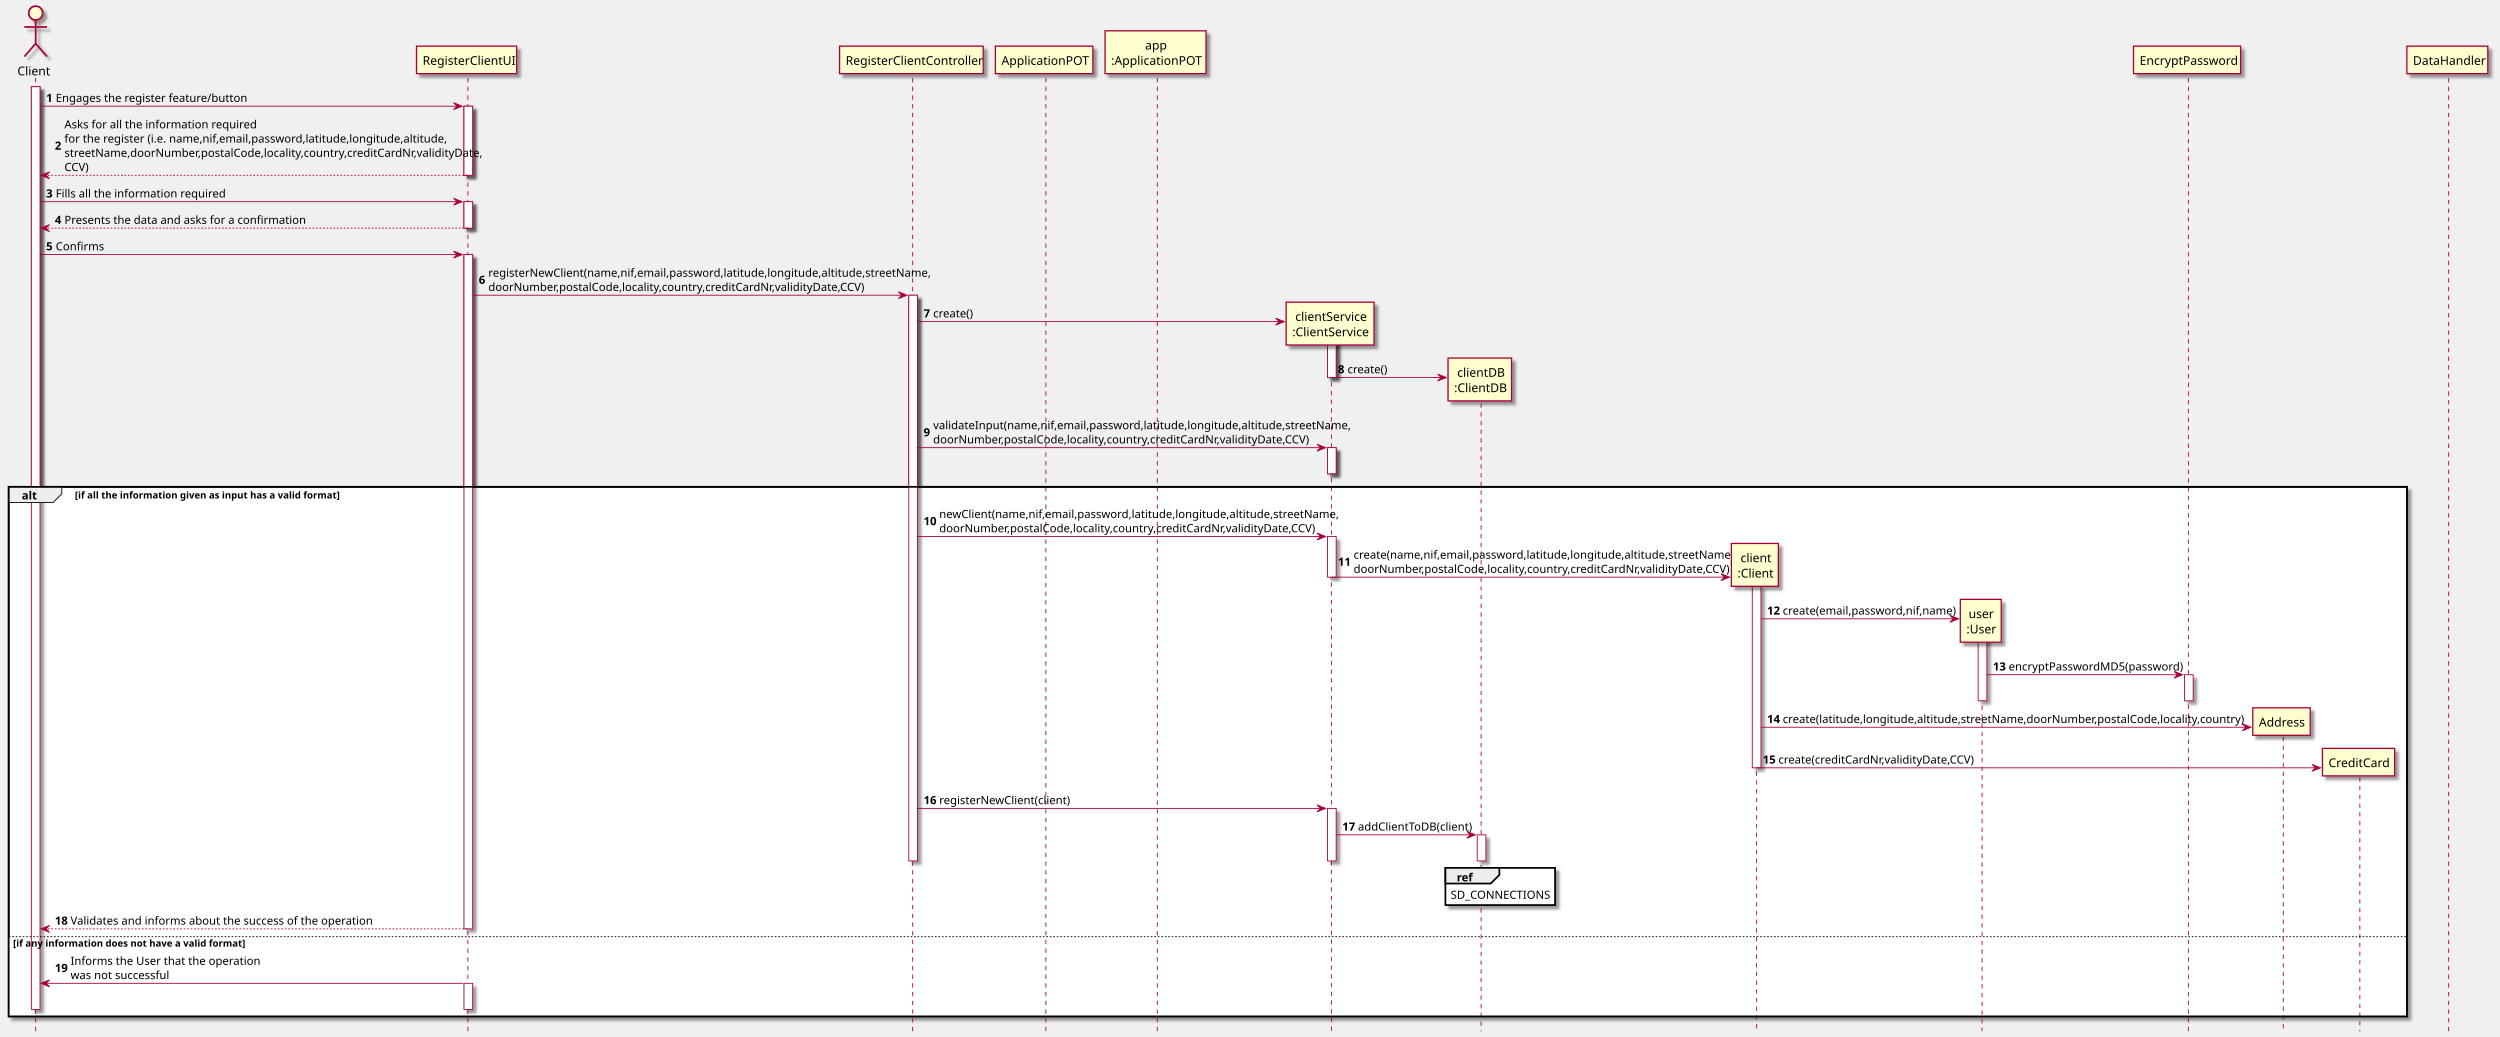
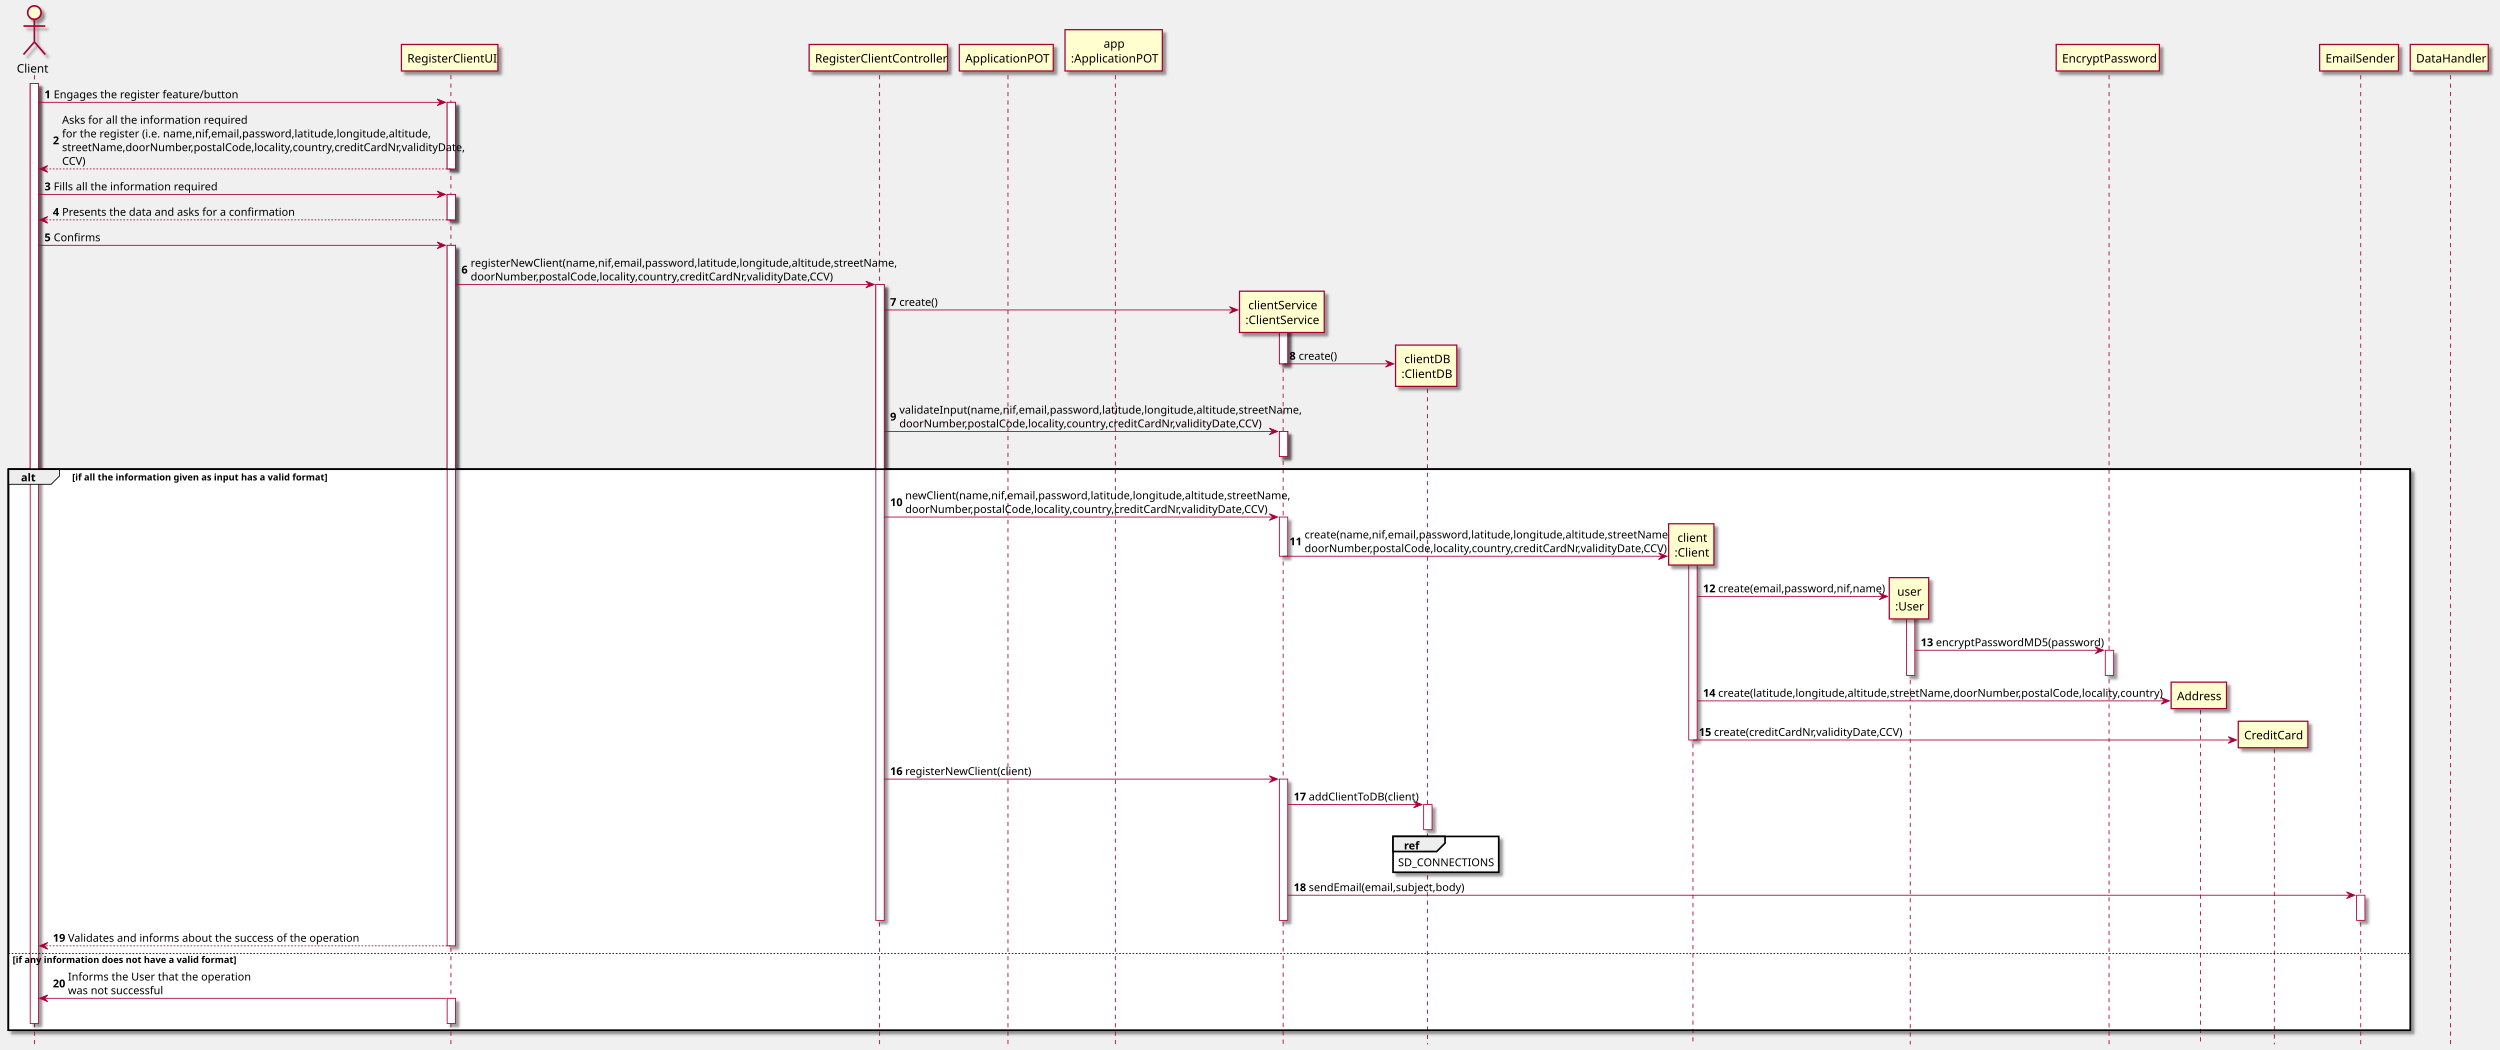
- <svg xmlns="http://www.w3.org/2000/svg" contentScriptType="application/ecmascript" contentStyleType="text/css" height="1191px" preserveAspectRatio="none" style="width:2872px;height:1191px;" version="1.1" viewBox="0 0 2872 1191" width="2872px" zoomAndPan="magnify">
+ <svg xmlns="http://www.w3.org/2000/svg" contentScriptType="application/ecmascript" contentStyleType="text/css" height="1251px" preserveAspectRatio="none" style="width:2980px;height:1251px;" version="1.1" viewBox="0 0 2980 1251" width="2980px" zoomAndPan="magnify">
  <defs>
-     <filter height="300%" id="fsvdjfyvz8p3b" width="300%" x="-1" y="-1">
+     <filter height="300%" id="fpo8iogr5fdjn" width="300%" x="-1" y="-1">
      <feGaussianBlur result="blurOut" stdDeviation="2.0" />
      <feColorMatrix in="blurOut" result="blurOut2" type="matrix" values="0 0 0 0 0 0 0 0 0 0 0 0 0 0 0 0 0 0 .4 0" />
      <feOffset dx="4.0" dy="4.0" in="blurOut2" result="blurOut3" />
      <feBlend in="SourceGraphic" in2="blurOut3" mode="normal" />
    </filter>
  </defs>
  <g>
-     <rect fill="#FFFFFF" filter="url(#fsvdjfyvz8p3b)" height="1060.016" style="stroke:#A80036;stroke-width:1.0;" width="10" x="36" y="99.609" />
-     <rect fill="#FFFFFF" filter="url(#fsvdjfyvz8p3b)" height="79.406" style="stroke:#A80036;stroke-width:1.0;" width="10" x="533" y="121.961" />
-     <rect fill="#FFFFFF" filter="url(#fsvdjfyvz8p3b)" height="30.352" style="stroke:#A80036;stroke-width:1.0;" width="10" x="533" y="231.719" />
-     <rect fill="#FFFFFF" filter="url(#fsvdjfyvz8p3b)" height="774.664" style="stroke:#A80036;stroke-width:1.0;" width="10" x="533" y="292.422" />
-     <rect fill="#FFFFFF" filter="url(#fsvdjfyvz8p3b)" height="30" style="stroke:#A80036;stroke-width:1.0;" width="10" x="533" y="1129.625" />
-     <rect fill="#FFFFFF" filter="url(#fsvdjfyvz8p3b)" height="649.906" style="stroke:#A80036;stroke-width:1.0;" width="10" x="1044" y="339.125" />
-     <rect fill="#FFFFFF" filter="url(#fsvdjfyvz8p3b)" height="54.219" style="stroke:#A80036;stroke-width:1.0;" width="10" x="1525" y="379.477" />
-     <rect fill="#FFFFFF" filter="url(#fsvdjfyvz8p3b)" height="30" style="stroke:#A80036;stroke-width:1.0;" width="10" x="1525" y="514.266" />
-     <rect fill="#FFFFFF" filter="url(#fsvdjfyvz8p3b)" height="46.703" style="stroke:#A80036;stroke-width:1.0;" width="10" x="1525" y="616.32" />
-     <rect fill="#FFFFFF" filter="url(#fsvdjfyvz8p3b)" height="60.352" style="stroke:#A80036;stroke-width:1.0;" width="10" x="1525" y="928.68" />
-     <rect fill="#FFFFFF" filter="url(#fsvdjfyvz8p3b)" height="30" style="stroke:#A80036;stroke-width:1.0;" width="10" x="1697" y="959.031" />
-     <rect fill="#FFFFFF" filter="url(#fsvdjfyvz8p3b)" height="209.047" style="stroke:#A80036;stroke-width:1.0;" width="10" x="2013" y="673.023" />
-     <rect fill="#FFFFFF" filter="url(#fsvdjfyvz8p3b)" height="84.219" style="stroke:#A80036;stroke-width:1.0;" width="10" x="2272.5" y="720.891" />
-     <rect fill="#FFFFFF" filter="url(#fsvdjfyvz8p3b)" height="30" style="stroke:#A80036;stroke-width:1.0;" width="10" x="2509.5" y="775.109" />
-     <rect fill="#FFFFFF" filter="url(#fsvdjfyvz8p3b)" height="608.359" style="stroke:#000000;stroke-width:2.0;" width="2755" x="10" y="559.266" />
-     <rect fill="#FFFFFF" height="92.539" style="stroke:none;stroke-width:1.0;" width="2755" x="10" y="1075.086" />
-     <line style="stroke:#A80036;stroke-width:1.0;stroke-dasharray:5.0,5.0;" x1="41" x2="41" y1="89.609" y2="1184.625" />
-     <line style="stroke:#A80036;stroke-width:1.0;stroke-dasharray:5.0,5.0;" x1="537.5" x2="537.5" y1="89.609" y2="1184.625" />
-     <line style="stroke:#A80036;stroke-width:1.0;stroke-dasharray:5.0,5.0;" x1="1048.5" x2="1048.5" y1="89.609" y2="1184.625" />
-     <line style="stroke:#A80036;stroke-width:1.0;stroke-dasharray:5.0,5.0;" x1="1201.5" x2="1201.5" y1="89.609" y2="1184.625" />
-     <line style="stroke:#A80036;stroke-width:1.0;stroke-dasharray:5.0,5.0;" x1="1329.5" x2="1329.5" y1="89.609" y2="1184.625" />
-     <line style="stroke:#A80036;stroke-width:1.0;stroke-dasharray:5.0,5.0;" x1="1529.5" x2="1529.5" y1="389.234" y2="1184.625" />
-     <line style="stroke:#A80036;stroke-width:1.0;stroke-dasharray:5.0,5.0;" x1="1701.5" x2="1701.5" y1="453.453" y2="1184.625" />
-     <line style="stroke:#A80036;stroke-width:1.0;stroke-dasharray:5.0,5.0;" x1="2018" x2="2018" y1="666.43" y2="1184.625" />
-     <line style="stroke:#A80036;stroke-width:1.0;stroke-dasharray:5.0,5.0;" x1="2277" x2="2277" y1="730.648" y2="1184.625" />
-     <line style="stroke:#A80036;stroke-width:1.0;stroke-dasharray:5.0,5.0;" x1="2514" x2="2514" y1="89.609" y2="1184.625" />
-     <line style="stroke:#A80036;stroke-width:1.0;stroke-dasharray:5.0,5.0;" x1="2623" x2="2623" y1="846.414" y2="1184.625" />
-     <line style="stroke:#A80036;stroke-width:1.0;stroke-dasharray:5.0,5.0;" x1="2711" x2="2711" y1="893.023" y2="1184.625" />
-     <line style="stroke:#A80036;stroke-width:1.0;stroke-dasharray:5.0,5.0;" x1="2813" x2="2813" y1="89.609" y2="1184.625" />
+     <rect fill="#FFFFFF" filter="url(#fpo8iogr5fdjn)" height="1120.367" style="stroke:#A80036;stroke-width:1.0;" width="10" x="36" y="99.609" />
+     <rect fill="#FFFFFF" filter="url(#fpo8iogr5fdjn)" height="79.406" style="stroke:#A80036;stroke-width:1.0;" width="10" x="533" y="121.961" />
+     <rect fill="#FFFFFF" filter="url(#fpo8iogr5fdjn)" height="30.352" style="stroke:#A80036;stroke-width:1.0;" width="10" x="533" y="231.719" />
+     <rect fill="#FFFFFF" filter="url(#fpo8iogr5fdjn)" height="835.016" style="stroke:#A80036;stroke-width:1.0;" width="10" x="533" y="292.422" />
+     <rect fill="#FFFFFF" filter="url(#fpo8iogr5fdjn)" height="30" style="stroke:#A80036;stroke-width:1.0;" width="10" x="533" y="1189.977" />
+     <rect fill="#FFFFFF" filter="url(#fpo8iogr5fdjn)" height="757.961" style="stroke:#A80036;stroke-width:1.0;" width="10" x="1044" y="339.125" />
+     <rect fill="#FFFFFF" filter="url(#fpo8iogr5fdjn)" height="54.219" style="stroke:#A80036;stroke-width:1.0;" width="10" x="1525" y="379.477" />
+     <rect fill="#FFFFFF" filter="url(#fpo8iogr5fdjn)" height="30" style="stroke:#A80036;stroke-width:1.0;" width="10" x="1525" y="514.266" />
+     <rect fill="#FFFFFF" filter="url(#fpo8iogr5fdjn)" height="46.703" style="stroke:#A80036;stroke-width:1.0;" width="10" x="1525" y="616.32" />
+     <rect fill="#FFFFFF" filter="url(#fpo8iogr5fdjn)" height="168.406" style="stroke:#A80036;stroke-width:1.0;" width="10" x="1525" y="928.68" />
+     <rect fill="#FFFFFF" filter="url(#fpo8iogr5fdjn)" height="30" style="stroke:#A80036;stroke-width:1.0;" width="10" x="1697" y="959.031" />
+     <rect fill="#FFFFFF" filter="url(#fpo8iogr5fdjn)" height="209.047" style="stroke:#A80036;stroke-width:1.0;" width="10" x="2013" y="673.023" />
+     <rect fill="#FFFFFF" filter="url(#fpo8iogr5fdjn)" height="84.219" style="stroke:#A80036;stroke-width:1.0;" width="10" x="2272.5" y="720.891" />
+     <rect fill="#FFFFFF" filter="url(#fpo8iogr5fdjn)" height="30" style="stroke:#A80036;stroke-width:1.0;" width="10" x="2509.5" y="775.109" />
+     <rect fill="#FFFFFF" filter="url(#fpo8iogr5fdjn)" height="30" style="stroke:#A80036;stroke-width:1.0;" width="10" x="2809" y="1067.086" />
+     <rect fill="#FFFFFF" filter="url(#fpo8iogr5fdjn)" height="668.711" style="stroke:#000000;stroke-width:2.0;" width="2863" x="10" y="559.266" />
+     <rect fill="#FFFFFF" height="92.539" style="stroke:none;stroke-width:1.0;" width="2863" x="10" y="1135.438" />
+     <line style="stroke:#A80036;stroke-width:1.0;stroke-dasharray:5.0,5.0;" x1="41" x2="41" y1="89.609" y2="1244.977" />
+     <line style="stroke:#A80036;stroke-width:1.0;stroke-dasharray:5.0,5.0;" x1="537.5" x2="537.5" y1="89.609" y2="1244.977" />
+     <line style="stroke:#A80036;stroke-width:1.0;stroke-dasharray:5.0,5.0;" x1="1048.5" x2="1048.5" y1="89.609" y2="1244.977" />
+     <line style="stroke:#A80036;stroke-width:1.0;stroke-dasharray:5.0,5.0;" x1="1201.5" x2="1201.5" y1="89.609" y2="1244.977" />
+     <line style="stroke:#A80036;stroke-width:1.0;stroke-dasharray:5.0,5.0;" x1="1329.5" x2="1329.5" y1="89.609" y2="1244.977" />
+     <line style="stroke:#A80036;stroke-width:1.0;stroke-dasharray:5.0,5.0;" x1="1529.5" x2="1529.5" y1="389.234" y2="1244.977" />
+     <line style="stroke:#A80036;stroke-width:1.0;stroke-dasharray:5.0,5.0;" x1="1701.5" x2="1701.5" y1="453.453" y2="1244.977" />
+     <line style="stroke:#A80036;stroke-width:1.0;stroke-dasharray:5.0,5.0;" x1="2018" x2="2018" y1="666.43" y2="1244.977" />
+     <line style="stroke:#A80036;stroke-width:1.0;stroke-dasharray:5.0,5.0;" x1="2277" x2="2277" y1="730.648" y2="1244.977" />
+     <line style="stroke:#A80036;stroke-width:1.0;stroke-dasharray:5.0,5.0;" x1="2514" x2="2514" y1="89.609" y2="1244.977" />
+     <line style="stroke:#A80036;stroke-width:1.0;stroke-dasharray:5.0,5.0;" x1="2623" x2="2623" y1="846.414" y2="1244.977" />
+     <line style="stroke:#A80036;stroke-width:1.0;stroke-dasharray:5.0,5.0;" x1="2711" x2="2711" y1="893.023" y2="1244.977" />
+     <line style="stroke:#A80036;stroke-width:1.0;stroke-dasharray:5.0,5.0;" x1="2814" x2="2814" y1="89.609" y2="1244.977" />
+     <line style="stroke:#A80036;stroke-width:1.0;stroke-dasharray:5.0,5.0;" x1="2921" x2="2921" y1="89.609" y2="1244.977" />
    <text fill="#000000" font-family="sans-serif" font-size="14" lengthAdjust="spacing" textLength="36" x="20" y="86.533">Client</text>
-     <ellipse cx="41" cy="15" fill="#FEFECE" filter="url(#fsvdjfyvz8p3b)" rx="8" ry="8" style="stroke:#A80036;stroke-width:2.0;" />
-     <path d="M41,23 L41,50 M28,31 L54,31 M41,50 L28,65 M41,50 L54,65 " fill="none" filter="url(#fsvdjfyvz8p3b)" style="stroke:#A80036;stroke-width:2.0;" />
-     <rect fill="#FEFECE" filter="url(#fsvdjfyvz8p3b)" height="31.609" style="stroke:#A80036;stroke-width:1.5;" width="115" x="478.5" y="53" />
+     <ellipse cx="41" cy="15" fill="#FEFECE" filter="url(#fpo8iogr5fdjn)" rx="8" ry="8" style="stroke:#A80036;stroke-width:2.0;" />
+     <path d="M41,23 L41,50 M28,31 L54,31 M41,50 L28,65 M41,50 L54,65 " fill="none" filter="url(#fpo8iogr5fdjn)" style="stroke:#A80036;stroke-width:2.0;" />
+     <rect fill="#FEFECE" filter="url(#fpo8iogr5fdjn)" height="31.609" style="stroke:#A80036;stroke-width:1.5;" width="115" x="478.5" y="53" />
    <text fill="#000000" font-family="sans-serif" font-size="14" lengthAdjust="spacing" textLength="101" x="485.5" y="74.533">RegisterClientUI</text>
-     <rect fill="#FEFECE" filter="url(#fsvdjfyvz8p3b)" height="31.609" style="stroke:#A80036;stroke-width:1.5;" width="165" x="964.5" y="53" />
+     <rect fill="#FEFECE" filter="url(#fpo8iogr5fdjn)" height="31.609" style="stroke:#A80036;stroke-width:1.5;" width="165" x="964.5" y="53" />
    <text fill="#000000" font-family="sans-serif" font-size="14" lengthAdjust="spacing" textLength="151" x="971.5" y="74.533">RegisterClientController</text>
-     <rect fill="#FEFECE" filter="url(#fsvdjfyvz8p3b)" height="31.609" style="stroke:#A80036;stroke-width:1.5;" width="112" x="1143.5" y="53" />
+     <rect fill="#FEFECE" filter="url(#fpo8iogr5fdjn)" height="31.609" style="stroke:#A80036;stroke-width:1.5;" width="112" x="1143.5" y="53" />
    <text fill="#000000" font-family="sans-serif" font-size="14" lengthAdjust="spacing" textLength="98" x="1150.5" y="74.533">ApplicationPOT</text>
-     <rect fill="#FEFECE" filter="url(#fsvdjfyvz8p3b)" height="49.219" style="stroke:#A80036;stroke-width:1.5;" width="116" x="1269.5" y="35.391" />
+     <rect fill="#FEFECE" filter="url(#fpo8iogr5fdjn)" height="49.219" style="stroke:#A80036;stroke-width:1.5;" width="116" x="1269.5" y="35.391" />
    <text fill="#000000" font-family="sans-serif" font-size="14" lengthAdjust="spacing" textLength="24" x="1315.5" y="56.924">app</text>
    <text fill="#000000" font-family="sans-serif" font-size="14" lengthAdjust="spacing" textLength="102" x="1276.5" y="74.533">:ApplicationPOT</text>
-     <rect fill="#FEFECE" filter="url(#fsvdjfyvz8p3b)" height="31.609" style="stroke:#A80036;stroke-width:1.5;" width="123" x="2451" y="53" />
+     <rect fill="#FEFECE" filter="url(#fpo8iogr5fdjn)" height="31.609" style="stroke:#A80036;stroke-width:1.5;" width="123" x="2451" y="53" />
    <text fill="#000000" font-family="sans-serif" font-size="14" lengthAdjust="spacing" textLength="109" x="2458" y="74.533">EncryptPassword</text>
-     <rect fill="#FEFECE" filter="url(#fsvdjfyvz8p3b)" height="31.609" style="stroke:#A80036;stroke-width:1.5;" width="93" x="2765" y="53" />
-     <text fill="#000000" font-family="sans-serif" font-size="14" lengthAdjust="spacing" textLength="79" x="2772" y="74.533">DataHandler</text>
-     <rect fill="#FFFFFF" filter="url(#fsvdjfyvz8p3b)" height="1060.016" style="stroke:#A80036;stroke-width:1.0;" width="10" x="36" y="99.609" />
-     <rect fill="#FFFFFF" filter="url(#fsvdjfyvz8p3b)" height="79.406" style="stroke:#A80036;stroke-width:1.0;" width="10" x="533" y="121.961" />
-     <rect fill="#FFFFFF" filter="url(#fsvdjfyvz8p3b)" height="30.352" style="stroke:#A80036;stroke-width:1.0;" width="10" x="533" y="231.719" />
-     <rect fill="#FFFFFF" filter="url(#fsvdjfyvz8p3b)" height="774.664" style="stroke:#A80036;stroke-width:1.0;" width="10" x="533" y="292.422" />
-     <rect fill="#FFFFFF" filter="url(#fsvdjfyvz8p3b)" height="30" style="stroke:#A80036;stroke-width:1.0;" width="10" x="533" y="1129.625" />
-     <rect fill="#FFFFFF" filter="url(#fsvdjfyvz8p3b)" height="649.906" style="stroke:#A80036;stroke-width:1.0;" width="10" x="1044" y="339.125" />
-     <rect fill="#FFFFFF" filter="url(#fsvdjfyvz8p3b)" height="54.219" style="stroke:#A80036;stroke-width:1.0;" width="10" x="1525" y="379.477" />
-     <rect fill="#FFFFFF" filter="url(#fsvdjfyvz8p3b)" height="30" style="stroke:#A80036;stroke-width:1.0;" width="10" x="1525" y="514.266" />
-     <rect fill="#FFFFFF" filter="url(#fsvdjfyvz8p3b)" height="46.703" style="stroke:#A80036;stroke-width:1.0;" width="10" x="1525" y="616.32" />
-     <rect fill="#FFFFFF" filter="url(#fsvdjfyvz8p3b)" height="60.352" style="stroke:#A80036;stroke-width:1.0;" width="10" x="1525" y="928.68" />
-     <rect fill="#FFFFFF" filter="url(#fsvdjfyvz8p3b)" height="30" style="stroke:#A80036;stroke-width:1.0;" width="10" x="1697" y="959.031" />
-     <rect fill="#FFFFFF" filter="url(#fsvdjfyvz8p3b)" height="209.047" style="stroke:#A80036;stroke-width:1.0;" width="10" x="2013" y="673.023" />
-     <rect fill="#FFFFFF" filter="url(#fsvdjfyvz8p3b)" height="84.219" style="stroke:#A80036;stroke-width:1.0;" width="10" x="2272.5" y="720.891" />
-     <rect fill="#FFFFFF" filter="url(#fsvdjfyvz8p3b)" height="30" style="stroke:#A80036;stroke-width:1.0;" width="10" x="2509.5" y="775.109" />
+     <rect fill="#FEFECE" filter="url(#fpo8iogr5fdjn)" height="31.609" style="stroke:#A80036;stroke-width:1.5;" width="94" x="2765" y="53" />
+     <text fill="#000000" font-family="sans-serif" font-size="14" lengthAdjust="spacing" textLength="80" x="2772" y="74.533">EmailSender</text>
+     <rect fill="#FEFECE" filter="url(#fpo8iogr5fdjn)" height="31.609" style="stroke:#A80036;stroke-width:1.5;" width="93" x="2873" y="53" />
+     <text fill="#000000" font-family="sans-serif" font-size="14" lengthAdjust="spacing" textLength="79" x="2880" y="74.533">DataHandler</text>
+     <rect fill="#FFFFFF" filter="url(#fpo8iogr5fdjn)" height="1120.367" style="stroke:#A80036;stroke-width:1.0;" width="10" x="36" y="99.609" />
+     <rect fill="#FFFFFF" filter="url(#fpo8iogr5fdjn)" height="79.406" style="stroke:#A80036;stroke-width:1.0;" width="10" x="533" y="121.961" />
+     <rect fill="#FFFFFF" filter="url(#fpo8iogr5fdjn)" height="30.352" style="stroke:#A80036;stroke-width:1.0;" width="10" x="533" y="231.719" />
+     <rect fill="#FFFFFF" filter="url(#fpo8iogr5fdjn)" height="835.016" style="stroke:#A80036;stroke-width:1.0;" width="10" x="533" y="292.422" />
+     <rect fill="#FFFFFF" filter="url(#fpo8iogr5fdjn)" height="30" style="stroke:#A80036;stroke-width:1.0;" width="10" x="533" y="1189.977" />
+     <rect fill="#FFFFFF" filter="url(#fpo8iogr5fdjn)" height="757.961" style="stroke:#A80036;stroke-width:1.0;" width="10" x="1044" y="339.125" />
+     <rect fill="#FFFFFF" filter="url(#fpo8iogr5fdjn)" height="54.219" style="stroke:#A80036;stroke-width:1.0;" width="10" x="1525" y="379.477" />
+     <rect fill="#FFFFFF" filter="url(#fpo8iogr5fdjn)" height="30" style="stroke:#A80036;stroke-width:1.0;" width="10" x="1525" y="514.266" />
+     <rect fill="#FFFFFF" filter="url(#fpo8iogr5fdjn)" height="46.703" style="stroke:#A80036;stroke-width:1.0;" width="10" x="1525" y="616.32" />
+     <rect fill="#FFFFFF" filter="url(#fpo8iogr5fdjn)" height="168.406" style="stroke:#A80036;stroke-width:1.0;" width="10" x="1525" y="928.68" />
+     <rect fill="#FFFFFF" filter="url(#fpo8iogr5fdjn)" height="30" style="stroke:#A80036;stroke-width:1.0;" width="10" x="1697" y="959.031" />
+     <rect fill="#FFFFFF" filter="url(#fpo8iogr5fdjn)" height="209.047" style="stroke:#A80036;stroke-width:1.0;" width="10" x="2013" y="673.023" />
+     <rect fill="#FFFFFF" filter="url(#fpo8iogr5fdjn)" height="84.219" style="stroke:#A80036;stroke-width:1.0;" width="10" x="2272.5" y="720.891" />
+     <rect fill="#FFFFFF" filter="url(#fpo8iogr5fdjn)" height="30" style="stroke:#A80036;stroke-width:1.0;" width="10" x="2509.5" y="775.109" />
+     <rect fill="#FFFFFF" filter="url(#fpo8iogr5fdjn)" height="30" style="stroke:#A80036;stroke-width:1.0;" width="10" x="2809" y="1067.086" />
    <polygon fill="#A80036" points="521,117.961,531,121.961,521,125.961,525,121.961" style="stroke:#A80036;stroke-width:1.0;" />
    <line style="stroke:#A80036;stroke-width:1.0;" x1="46" x2="527" y1="121.961" y2="121.961" />
    <text fill="#000000" font-family="sans-serif" font-size="13" font-weight="bold" lengthAdjust="spacing" textLength="7" x="53" y="117.105">1</text>
    <text fill="#000000" font-family="sans-serif" font-size="13" lengthAdjust="spacing" textLength="203" x="64" y="117.105">Engages the register feature/button</text>
    <polygon fill="#A80036" points="57,197.367,47,201.367,57,205.367,53,201.367" style="stroke:#A80036;stroke-width:1.0;" />
    <line style="stroke:#A80036;stroke-width:1.0;stroke-dasharray:2.0,2.0;" x1="51" x2="537" y1="201.367" y2="201.367" />
    <text fill="#000000" font-family="sans-serif" font-size="13" font-weight="bold" lengthAdjust="spacing" textLength="7" x="63" y="171.983">2</text>
    <text fill="#000000" font-family="sans-serif" font-size="13" lengthAdjust="spacing" textLength="204" x="74" y="147.456">Asks for all the information required</text>
    <text fill="#000000" font-family="sans-serif" font-size="13" lengthAdjust="spacing" textLength="408" x="74" y="163.808">for the register (i.e. name,nif,email,password,latitude,longitude,altitude,</text>
    <text fill="#000000" font-family="sans-serif" font-size="13" lengthAdjust="spacing" textLength="452" x="74" y="180.159">streetName,doorNumber,postalCode,locality,country,creditCardNr,validityDate,</text>
    <text fill="#000000" font-family="sans-serif" font-size="13" lengthAdjust="spacing" textLength="31" x="74" y="196.511">CCV)</text>
    <polygon fill="#A80036" points="521,227.719,531,231.719,521,235.719,525,231.719" style="stroke:#A80036;stroke-width:1.0;" />
    <line style="stroke:#A80036;stroke-width:1.0;" x1="46" x2="527" y1="231.719" y2="231.719" />
    <text fill="#000000" font-family="sans-serif" font-size="13" font-weight="bold" lengthAdjust="spacing" textLength="7" x="53" y="226.862">3</text>
    <text fill="#000000" font-family="sans-serif" font-size="13" lengthAdjust="spacing" textLength="180" x="64" y="226.862">Fills all the information required</text>
    <polygon fill="#A80036" points="57,258.07,47,262.07,57,266.07,53,262.07" style="stroke:#A80036;stroke-width:1.0;" />
    <line style="stroke:#A80036;stroke-width:1.0;stroke-dasharray:2.0,2.0;" x1="51" x2="537" y1="262.07" y2="262.07" />
    <text fill="#000000" font-family="sans-serif" font-size="13" font-weight="bold" lengthAdjust="spacing" textLength="7" x="63" y="257.214">4</text>
    <text fill="#000000" font-family="sans-serif" font-size="13" lengthAdjust="spacing" textLength="263" x="74" y="257.214">Presents the data and asks for a confirmation</text>
    <polygon fill="#A80036" points="521,288.422,531,292.422,521,296.422,525,292.422" style="stroke:#A80036;stroke-width:1.0;" />
    <line style="stroke:#A80036;stroke-width:1.0;" x1="46" x2="527" y1="292.422" y2="292.422" />
    <text fill="#000000" font-family="sans-serif" font-size="13" font-weight="bold" lengthAdjust="spacing" textLength="7" x="53" y="287.565">5</text>
    <text fill="#000000" font-family="sans-serif" font-size="13" lengthAdjust="spacing" textLength="51" x="64" y="287.565">Confirms</text>
    <polygon fill="#A80036" points="1032,335.125,1042,339.125,1032,343.125,1036,339.125" style="stroke:#A80036;stroke-width:1.0;" />
    <line style="stroke:#A80036;stroke-width:1.0;" x1="543" x2="1038" y1="339.125" y2="339.125" />
    <text fill="#000000" font-family="sans-serif" font-size="13" font-weight="bold" lengthAdjust="spacing" textLength="7" x="550" y="326.093">6</text>
    <text fill="#000000" font-family="sans-serif" font-size="13" lengthAdjust="spacing" textLength="471" x="561" y="317.917">registerNewClient(name,nif,email,password,latitude,longitude,altitude,streetName,</text>
    <text fill="#000000" font-family="sans-serif" font-size="13" lengthAdjust="spacing" textLength="412" x="561" y="334.269">doorNumber,postalCode,locality,country,creditCardNr,validityDate,CCV)</text>
    <polygon fill="#A80036" points="1465.5,365.477,1475.5,369.477,1465.5,373.477,1469.5,369.477" style="stroke:#A80036;stroke-width:1.0;" />
    <line style="stroke:#A80036;stroke-width:1.0;" x1="1054" x2="1471.5" y1="369.477" y2="369.477" />
    <text fill="#000000" font-family="sans-serif" font-size="13" font-weight="bold" lengthAdjust="spacing" textLength="7" x="1061" y="364.62">7</text>
    <text fill="#000000" font-family="sans-serif" font-size="13" lengthAdjust="spacing" textLength="44" x="1072" y="364.62">create()</text>
-     <rect fill="#FEFECE" filter="url(#fsvdjfyvz8p3b)" height="49.219" style="stroke:#A80036;stroke-width:1.5;" width="101" x="1477.5" y="347.125" />
+     <rect fill="#FEFECE" filter="url(#fpo8iogr5fdjn)" height="49.219" style="stroke:#A80036;stroke-width:1.5;" width="101" x="1477.5" y="347.125" />
    <text fill="#000000" font-family="sans-serif" font-size="14" lengthAdjust="spacing" textLength="80" x="1488" y="368.658">clientService</text>
    <text fill="#000000" font-family="sans-serif" font-size="14" lengthAdjust="spacing" textLength="87" x="1484.5" y="386.268">:ClientService</text>
    <polygon fill="#A80036" points="1651.5,429.695,1661.5,433.695,1651.5,437.695,1655.5,433.695" style="stroke:#A80036;stroke-width:1.0;" />
    <line style="stroke:#A80036;stroke-width:1.0;" x1="1530" x2="1657.5" y1="433.695" y2="433.695" />
    <text fill="#000000" font-family="sans-serif" font-size="13" font-weight="bold" lengthAdjust="spacing" textLength="7" x="1537" y="428.839">8</text>
    <text fill="#000000" font-family="sans-serif" font-size="13" lengthAdjust="spacing" textLength="44" x="1548" y="428.839">create()</text>
-     <rect fill="#FEFECE" filter="url(#fsvdjfyvz8p3b)" height="49.219" style="stroke:#A80036;stroke-width:1.5;" width="73" x="1663.5" y="411.344" />
+     <rect fill="#FEFECE" filter="url(#fpo8iogr5fdjn)" height="49.219" style="stroke:#A80036;stroke-width:1.5;" width="73" x="1663.5" y="411.344" />
    <text fill="#000000" font-family="sans-serif" font-size="14" lengthAdjust="spacing" textLength="52" x="1674" y="432.877">clientDB</text>
    <text fill="#000000" font-family="sans-serif" font-size="14" lengthAdjust="spacing" textLength="59" x="1670.5" y="450.486">:ClientDB</text>
    <polygon fill="#A80036" points="1513,510.266,1523,514.266,1513,518.266,1517,514.266" style="stroke:#A80036;stroke-width:1.0;" />
    <line style="stroke:#A80036;stroke-width:1.0;" x1="1054" x2="1519" y1="514.266" y2="514.266" />
    <text fill="#000000" font-family="sans-serif" font-size="13" font-weight="bold" lengthAdjust="spacing" textLength="7" x="1061" y="501.233">9</text>
    <text fill="#000000" font-family="sans-serif" font-size="13" lengthAdjust="spacing" textLength="441" x="1072" y="493.058">validateInput(name,nif,email,password,latitude,longitude,altitude,streetName,</text>
    <text fill="#000000" font-family="sans-serif" font-size="13" lengthAdjust="spacing" textLength="412" x="1072" y="509.409">doorNumber,postalCode,locality,country,creditCardNr,validityDate,CCV)</text>
    <path d="M10,559.266 L71,559.266 L71,567.266 L61,577.266 L10,577.266 L10,559.266 " fill="#EEEEEE" style="stroke:#000000;stroke-width:1.0;" />
-     <rect fill="none" height="608.359" style="stroke:#000000;stroke-width:2.0;" width="2755" x="10" y="559.266" />
+     <rect fill="none" height="668.711" style="stroke:#000000;stroke-width:2.0;" width="2863" x="10" y="559.266" />
    <text fill="#000000" font-family="sans-serif" font-size="13" font-weight="bold" lengthAdjust="spacing" textLength="16" x="25" y="573.761">alt</text>
    <text fill="#000000" font-family="sans-serif" font-size="11" font-weight="bold" lengthAdjust="spacing" textLength="298" x="86" y="572.685">[if all the information given as input has a valid format]</text>
    <polygon fill="#A80036" points="1513,612.32,1523,616.32,1513,620.32,1517,616.32" style="stroke:#A80036;stroke-width:1.0;" />
    <line style="stroke:#A80036;stroke-width:1.0;" x1="1054" x2="1519" y1="616.32" y2="616.32" />
    <text fill="#000000" font-family="sans-serif" font-size="13" font-weight="bold" lengthAdjust="spacing" textLength="14" x="1061" y="603.288">10</text>
    <text fill="#000000" font-family="sans-serif" font-size="13" lengthAdjust="spacing" textLength="426" x="1079" y="595.112">newClient(name,nif,email,password,latitude,longitude,altitude,streetName,</text>
    <text fill="#000000" font-family="sans-serif" font-size="13" lengthAdjust="spacing" textLength="412" x="1079" y="611.464">doorNumber,postalCode,locality,country,creditCardNr,validityDate,CCV)</text>
    <polygon fill="#A80036" points="1977,659.023,1987,663.023,1977,667.023,1981,663.023" style="stroke:#A80036;stroke-width:1.0;" />
    <line style="stroke:#A80036;stroke-width:1.0;" x1="1530" x2="1983" y1="663.023" y2="663.023" />
    <text fill="#000000" font-family="sans-serif" font-size="13" font-weight="bold" lengthAdjust="spacing" textLength="14" x="1537" y="649.991">11</text>
    <text fill="#000000" font-family="sans-serif" font-size="13" lengthAdjust="spacing" textLength="406" x="1555" y="641.815">create(name,nif,email,password,latitude,longitude,altitude,streetName,</text>
    <text fill="#000000" font-family="sans-serif" font-size="13" lengthAdjust="spacing" textLength="412" x="1555" y="658.167">doorNumber,postalCode,locality,country,creditCardNr,validityDate,CCV)</text>
-     <rect fill="#FEFECE" filter="url(#fsvdjfyvz8p3b)" height="49.219" style="stroke:#A80036;stroke-width:1.5;" width="54" x="1989" y="624.32" />
+     <rect fill="#FEFECE" filter="url(#fpo8iogr5fdjn)" height="49.219" style="stroke:#A80036;stroke-width:1.5;" width="54" x="1989" y="624.32" />
    <text fill="#000000" font-family="sans-serif" font-size="14" lengthAdjust="spacing" textLength="33" x="1999.5" y="645.854">client</text>
    <text fill="#000000" font-family="sans-serif" font-size="14" lengthAdjust="spacing" textLength="40" x="1996" y="663.463">:Client</text>
    <polygon fill="#A80036" points="2240,706.891,2250,710.891,2240,714.891,2244,710.891" style="stroke:#A80036;stroke-width:1.0;" />
    <line style="stroke:#A80036;stroke-width:1.0;" x1="2023" x2="2246" y1="710.891" y2="710.891" />
    <text fill="#000000" font-family="sans-serif" font-size="13" font-weight="bold" lengthAdjust="spacing" textLength="14" x="2030" y="706.034">12</text>
    <text fill="#000000" font-family="sans-serif" font-size="13" lengthAdjust="spacing" textLength="187" x="2048" y="706.034">create(email,password,nif,name)</text>
-     <rect fill="#FEFECE" filter="url(#fsvdjfyvz8p3b)" height="49.219" style="stroke:#A80036;stroke-width:1.5;" width="47" x="2252" y="688.539" />
+     <rect fill="#FEFECE" filter="url(#fpo8iogr5fdjn)" height="49.219" style="stroke:#A80036;stroke-width:1.5;" width="47" x="2252" y="688.539" />
    <text fill="#000000" font-family="sans-serif" font-size="14" lengthAdjust="spacing" textLength="28" x="2261.5" y="710.072">user</text>
    <text fill="#000000" font-family="sans-serif" font-size="14" lengthAdjust="spacing" textLength="33" x="2259" y="727.682">:User</text>
    <polygon fill="#A80036" points="2497.5,771.109,2507.5,775.109,2497.5,779.109,2501.5,775.109" style="stroke:#A80036;stroke-width:1.0;" />
    <line style="stroke:#A80036;stroke-width:1.0;" x1="2282.5" x2="2503.5" y1="775.109" y2="775.109" />
    <text fill="#000000" font-family="sans-serif" font-size="13" font-weight="bold" lengthAdjust="spacing" textLength="14" x="2289.5" y="770.253">13</text>
    <text fill="#000000" font-family="sans-serif" font-size="13" lengthAdjust="spacing" textLength="190" x="2307.5" y="770.253">encryptPasswordMD5(password)</text>
    <polygon fill="#A80036" points="2576,831.461,2586,835.461,2576,839.461,2580,835.461" style="stroke:#A80036;stroke-width:1.0;" />
    <line style="stroke:#A80036;stroke-width:1.0;" x1="2023" x2="2582" y1="835.461" y2="835.461" />
    <text fill="#000000" font-family="sans-serif" font-size="13" font-weight="bold" lengthAdjust="spacing" textLength="14" x="2030" y="830.605">14</text>
    <text fill="#000000" font-family="sans-serif" font-size="13" lengthAdjust="spacing" textLength="494" x="2048" y="830.605">create(latitude,longitude,altitude,streetName,doorNumber,postalCode,locality,country)</text>
-     <rect fill="#FEFECE" filter="url(#fsvdjfyvz8p3b)" height="31.609" style="stroke:#A80036;stroke-width:1.5;" width="66" x="2588" y="813.109" />
+     <rect fill="#FEFECE" filter="url(#fpo8iogr5fdjn)" height="31.609" style="stroke:#A80036;stroke-width:1.5;" width="66" x="2588" y="813.109" />
    <text fill="#000000" font-family="sans-serif" font-size="14" lengthAdjust="spacing" textLength="52" x="2595" y="834.643">Address</text>
    <polygon fill="#A80036" points="2656,878.07,2666,882.07,2656,886.07,2660,882.07" style="stroke:#A80036;stroke-width:1.0;" />
    <line style="stroke:#A80036;stroke-width:1.0;" x1="2018" x2="2662" y1="882.07" y2="882.07" />
    <text fill="#000000" font-family="sans-serif" font-size="13" font-weight="bold" lengthAdjust="spacing" textLength="14" x="2025" y="877.214">15</text>
    <text fill="#000000" font-family="sans-serif" font-size="13" lengthAdjust="spacing" textLength="217" x="2043" y="877.214">create(creditCardNr,validityDate,CCV)</text>
-     <rect fill="#FEFECE" filter="url(#fsvdjfyvz8p3b)" height="31.609" style="stroke:#A80036;stroke-width:1.5;" width="83" x="2668" y="859.719" />
+     <rect fill="#FEFECE" filter="url(#fpo8iogr5fdjn)" height="31.609" style="stroke:#A80036;stroke-width:1.5;" width="83" x="2668" y="859.719" />
    <text fill="#000000" font-family="sans-serif" font-size="14" lengthAdjust="spacing" textLength="69" x="2675" y="881.252">CreditCard</text>
    <polygon fill="#A80036" points="1513,924.68,1523,928.68,1513,932.68,1517,928.68" style="stroke:#A80036;stroke-width:1.0;" />
    <line style="stroke:#A80036;stroke-width:1.0;" x1="1054" x2="1519" y1="928.68" y2="928.68" />
    <text fill="#000000" font-family="sans-serif" font-size="13" font-weight="bold" lengthAdjust="spacing" textLength="14" x="1061" y="923.823">16</text>
    <text fill="#000000" font-family="sans-serif" font-size="13" lengthAdjust="spacing" textLength="140" x="1079" y="923.823">registerNewClient(client)</text>
    <polygon fill="#A80036" points="1685,955.031,1695,959.031,1685,963.031,1689,959.031" style="stroke:#A80036;stroke-width:1.0;" />
    <line style="stroke:#A80036;stroke-width:1.0;" x1="1535" x2="1691" y1="959.031" y2="959.031" />
    <text fill="#000000" font-family="sans-serif" font-size="13" font-weight="bold" lengthAdjust="spacing" textLength="14" x="1542" y="954.175">17</text>
    <text fill="#000000" font-family="sans-serif" font-size="13" lengthAdjust="spacing" textLength="125" x="1560" y="954.175">addClientToDB(client)</text>
-     <rect fill="#FFFFFF" filter="url(#fsvdjfyvz8p3b)" height="42.703" style="stroke:#000000;stroke-width:2.0;" width="126" x="1660.5" y="997.031" />
+     <rect fill="#FFFFFF" filter="url(#fpo8iogr5fdjn)" height="42.703" style="stroke:#000000;stroke-width:2.0;" width="126" x="1660.5" y="997.031" />
    <polygon fill="#EEEEEE" points="1660.5,997.031,1722.5,997.031,1722.5,1005.031,1712.5,1015.031,1660.5,1015.031,1660.5,997.031" style="stroke:#000000;stroke-width:2.0;" />
    <text fill="#000000" font-family="sans-serif" font-size="13" font-weight="bold" lengthAdjust="spacing" textLength="17" x="1673.5" y="1012.526">ref</text>
    <text fill="#000000" font-family="sans-serif" font-size="13" lengthAdjust="spacing" textLength="118" x="1666.5" y="1032.526">SD_CONNECTIONS</text>
-     <polygon fill="#A80036" points="57,1063.086,47,1067.086,57,1071.086,53,1067.086" style="stroke:#A80036;stroke-width:1.0;" />
-     <line style="stroke:#A80036;stroke-width:1.0;stroke-dasharray:2.0,2.0;" x1="51" x2="537" y1="1067.086" y2="1067.086" />
-     <text fill="#000000" font-family="sans-serif" font-size="13" font-weight="bold" lengthAdjust="spacing" textLength="14" x="63" y="1062.229">18</text>
-     <text fill="#000000" font-family="sans-serif" font-size="13" lengthAdjust="spacing" textLength="329" x="81" y="1062.229">Validates and informs about the success of the operation</text>
-     <line style="stroke:#000000;stroke-width:1.0;stroke-dasharray:2.0,2.0;" x1="10" x2="2765" y1="1076.086" y2="1076.086" />
-     <text fill="#000000" font-family="sans-serif" font-size="11" font-weight="bold" lengthAdjust="spacing" textLength="262" x="15" y="1087.505">[if any information does not have a valid format]</text>
-     <polygon fill="#A80036" points="57,1125.625,47,1129.625,57,1133.625,53,1129.625" style="stroke:#A80036;stroke-width:1.0;" />
-     <line style="stroke:#A80036;stroke-width:1.0;" x1="51" x2="532" y1="1129.625" y2="1129.625" />
-     <text fill="#000000" font-family="sans-serif" font-size="13" font-weight="bold" lengthAdjust="spacing" textLength="14" x="63" y="1116.593">19</text>
-     <text fill="#000000" font-family="sans-serif" font-size="13" lengthAdjust="spacing" textLength="200" x="81" y="1108.417">Informs the User that the operation</text>
-     <text fill="#000000" font-family="sans-serif" font-size="13" lengthAdjust="spacing" textLength="111" x="81" y="1124.769">was not successful</text>
+     <polygon fill="#A80036" points="2797,1063.086,2807,1067.086,2797,1071.086,2801,1067.086" style="stroke:#A80036;stroke-width:1.0;" />
+     <line style="stroke:#A80036;stroke-width:1.0;" x1="1535" x2="2803" y1="1067.086" y2="1067.086" />
+     <text fill="#000000" font-family="sans-serif" font-size="13" font-weight="bold" lengthAdjust="spacing" textLength="14" x="1542" y="1062.229">18</text>
+     <text fill="#000000" font-family="sans-serif" font-size="13" lengthAdjust="spacing" textLength="178" x="1560" y="1062.229">sendEmail(email,subject,body)</text>
+     <polygon fill="#A80036" points="57,1123.438,47,1127.438,57,1131.438,53,1127.438" style="stroke:#A80036;stroke-width:1.0;" />
+     <line style="stroke:#A80036;stroke-width:1.0;stroke-dasharray:2.0,2.0;" x1="51" x2="537" y1="1127.438" y2="1127.438" />
+     <text fill="#000000" font-family="sans-serif" font-size="13" font-weight="bold" lengthAdjust="spacing" textLength="14" x="63" y="1122.581">19</text>
+     <text fill="#000000" font-family="sans-serif" font-size="13" lengthAdjust="spacing" textLength="329" x="81" y="1122.581">Validates and informs about the success of the operation</text>
+     <line style="stroke:#000000;stroke-width:1.0;stroke-dasharray:2.0,2.0;" x1="10" x2="2873" y1="1136.438" y2="1136.438" />
+     <text fill="#000000" font-family="sans-serif" font-size="11" font-weight="bold" lengthAdjust="spacing" textLength="262" x="15" y="1147.856">[if any information does not have a valid format]</text>
+     <polygon fill="#A80036" points="57,1185.977,47,1189.977,57,1193.977,53,1189.977" style="stroke:#A80036;stroke-width:1.0;" />
+     <line style="stroke:#A80036;stroke-width:1.0;" x1="51" x2="532" y1="1189.977" y2="1189.977" />
+     <text fill="#000000" font-family="sans-serif" font-size="13" font-weight="bold" lengthAdjust="spacing" textLength="14" x="63" y="1176.944">20</text>
+     <text fill="#000000" font-family="sans-serif" font-size="13" lengthAdjust="spacing" textLength="200" x="81" y="1168.769">Informs the User that the operation</text>
+     <text fill="#000000" font-family="sans-serif" font-size="13" lengthAdjust="spacing" textLength="111" x="81" y="1185.12">was not successful</text>
  </g>
</svg>
